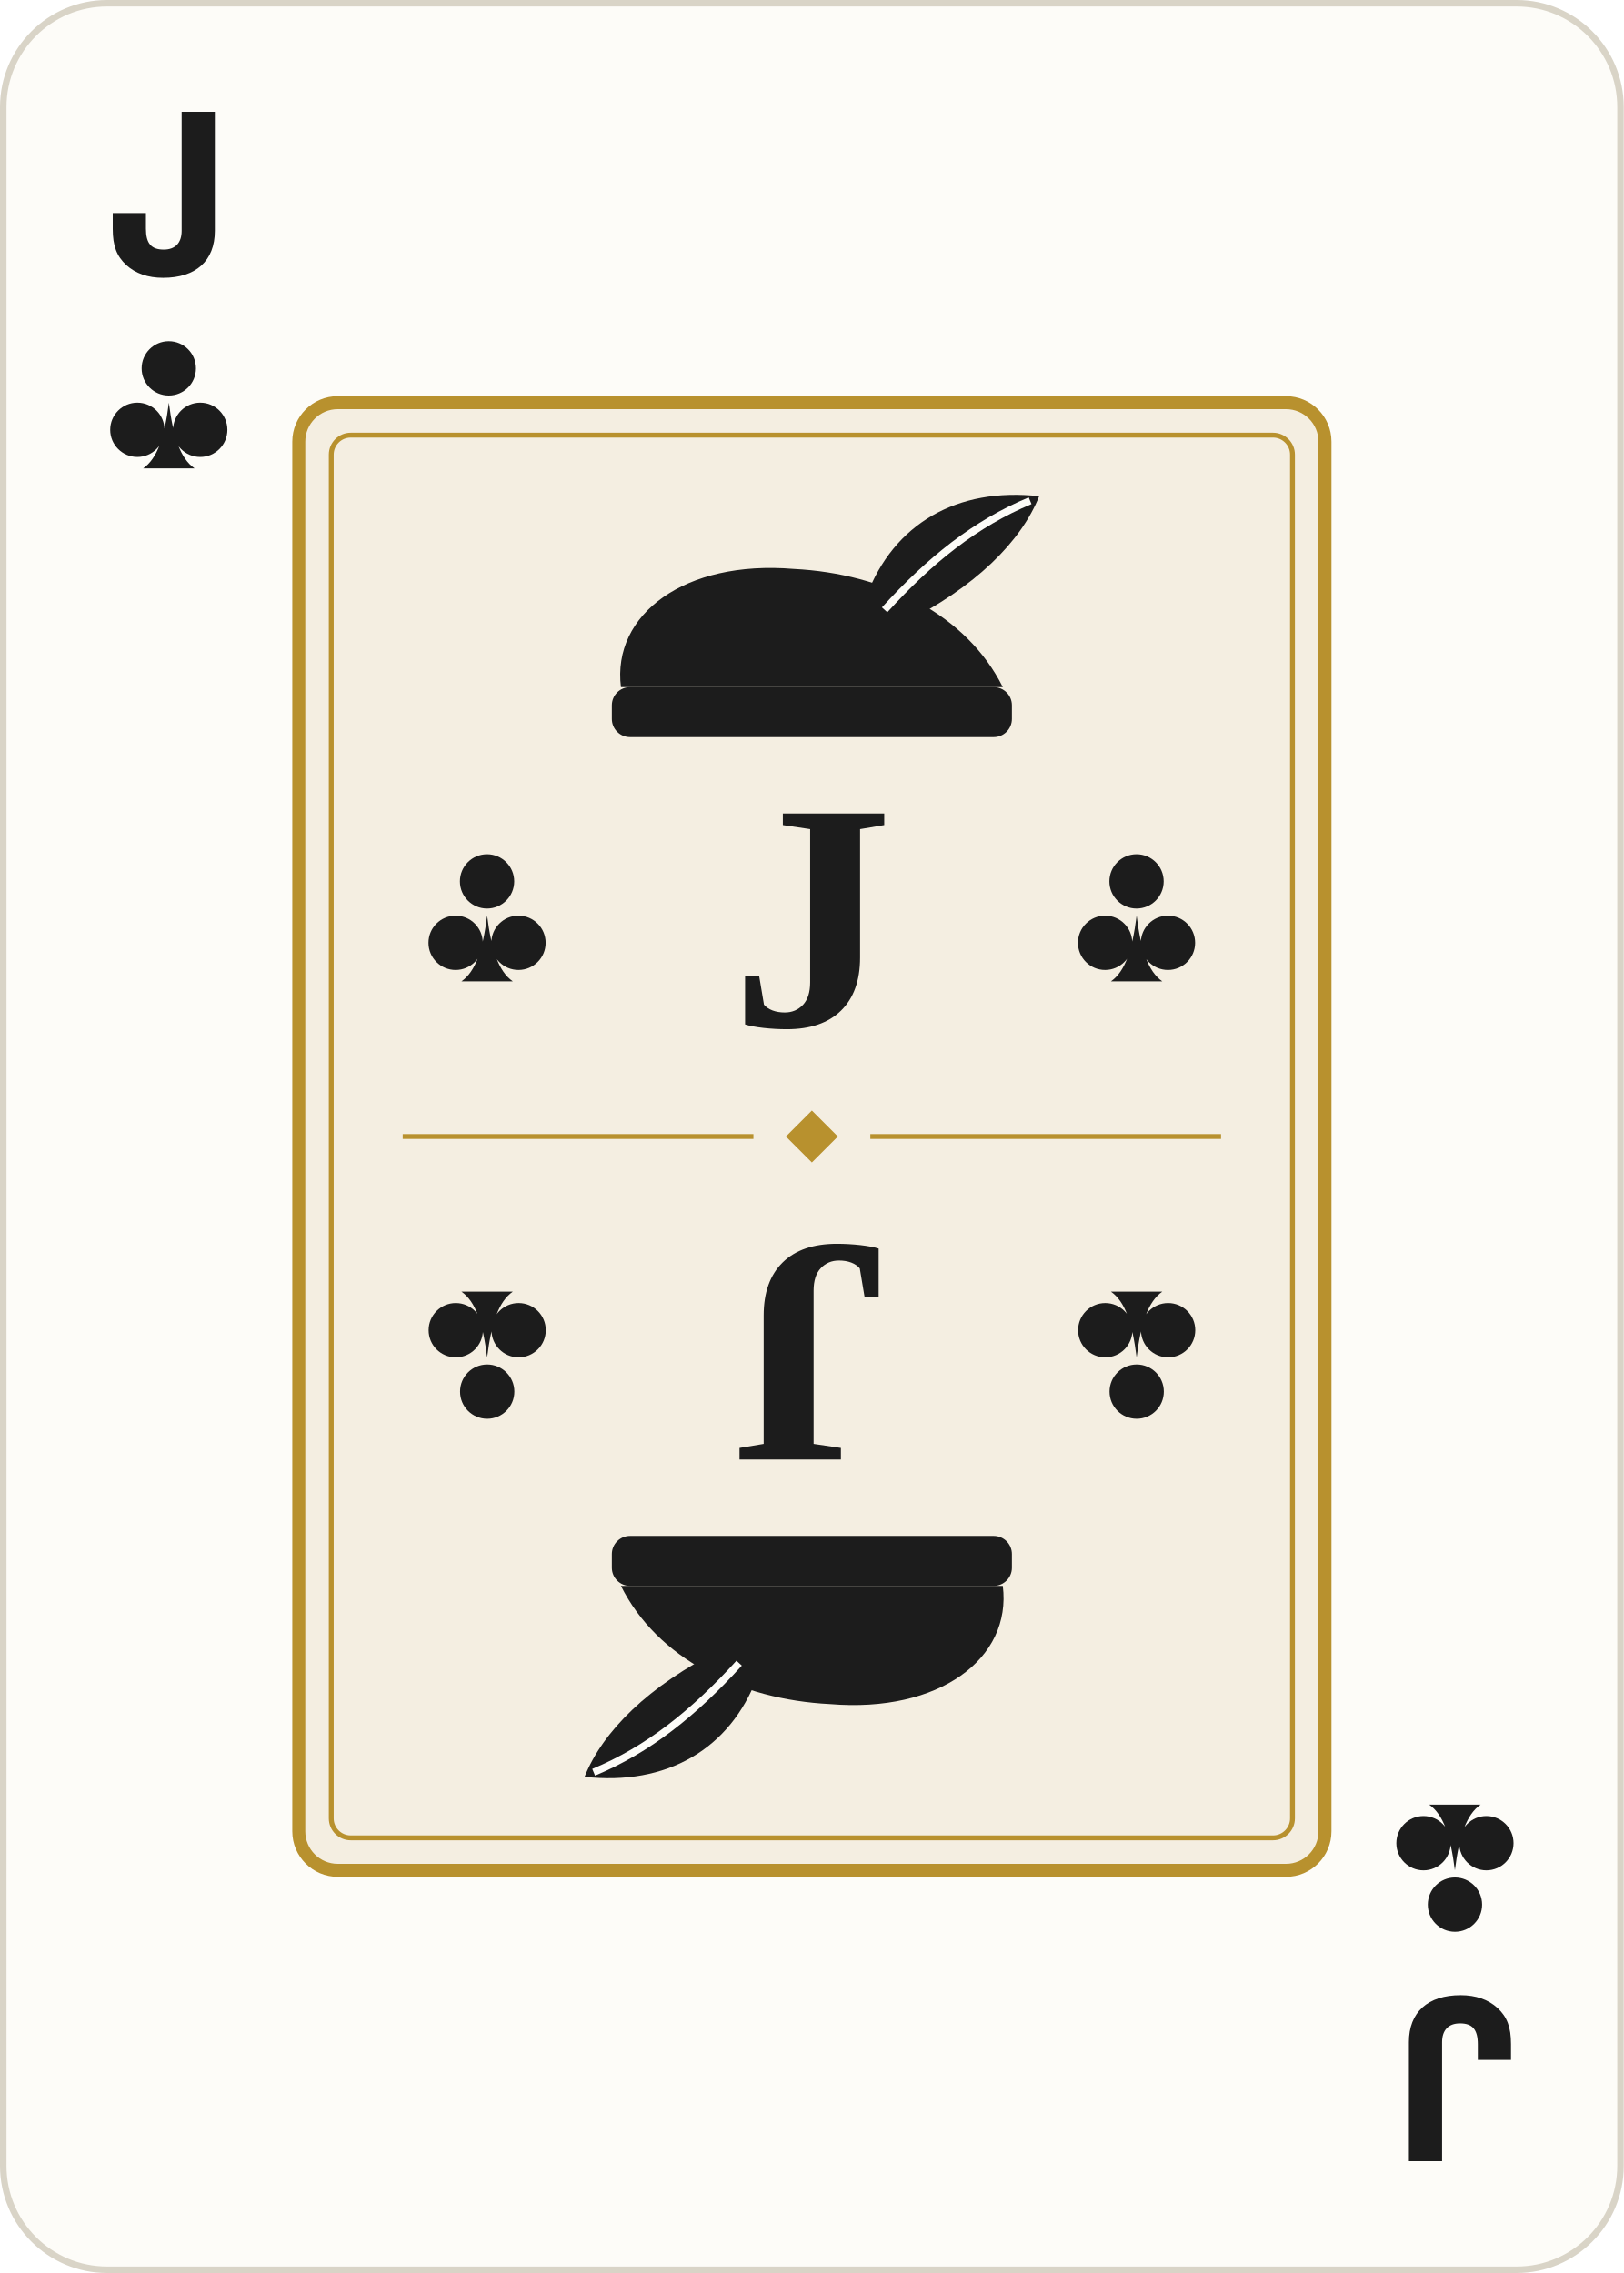
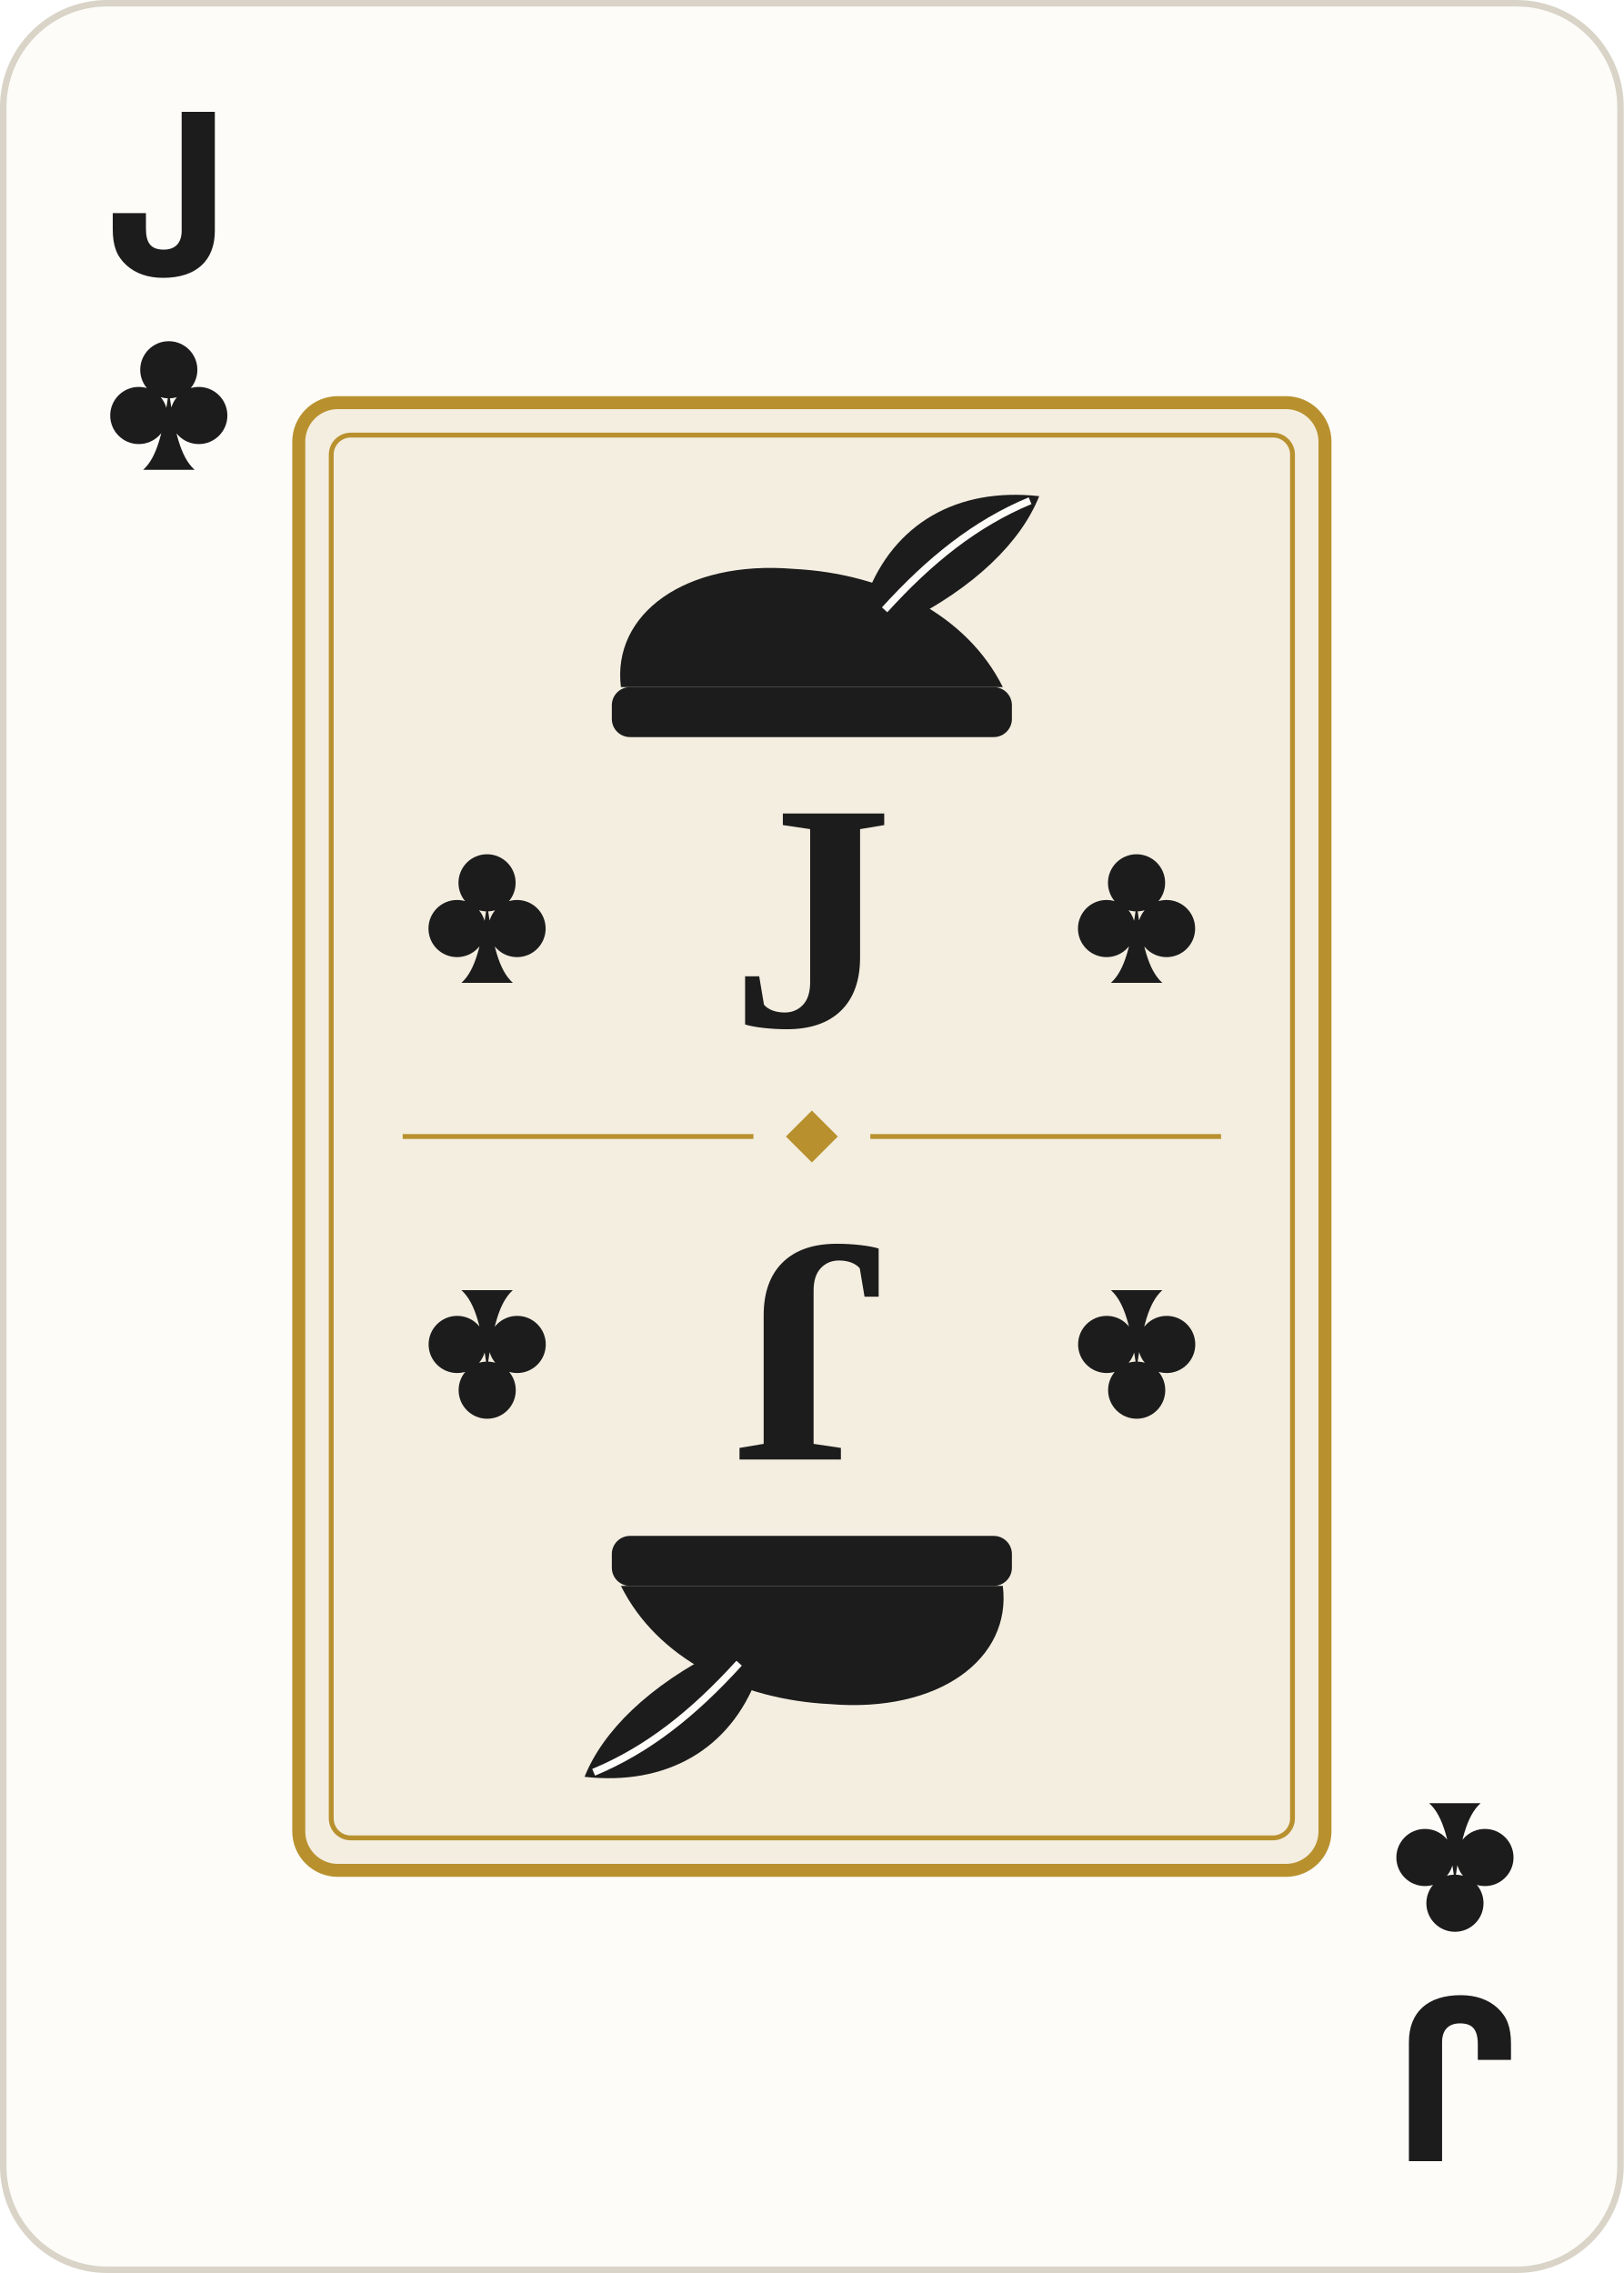
<svg xmlns="http://www.w3.org/2000/svg" viewBox="0 0 250 350" width="250" height="350">
  <rect x="0.5" y="0.5" width="249" height="349" rx="16" fill="#fdfcf8" stroke="#d9d4c7" stroke-width="1" />
  <text x="26" y="42" font-size="34" font-weight="700" text-anchor="middle" fill="#1c1c1c" font-family="Helvetica Neue, Helvetica, Arial, sans-serif">J</text>
-   <path d="M50,7 A19,19 0 1 1 49.9,7 Z M28,50 A19,19 0 1 1 27.9,50 Z M72,50 A19,19 0 1 1 71.9,50 Z M50,50 C53,74 58,89 68,96 L32,96 C42,89 47,74 50,50 Z" fill="#1c1c1c" transform="translate(26.0,62.0) scale(0.22) translate(-50,-50)" />
+   <path d="M50,7 A20,20 0 1 1 49.9,7 Z M29,39 A20,20 0 1 1 28.9,39 Z M71,39 A20,20 0 1 1 70.9,39 Z M50,42 C54,70 58,88 68,97 L32,97 C42,88 46,70 50,42 Z" fill="#1c1c1c" transform="translate(26.0,62.0) scale(0.22) translate(-50,-50)" />
  <g transform="rotate(180 125.0 175.0)">
    <text x="26" y="42" font-size="34" font-weight="700" text-anchor="middle" fill="#1c1c1c" font-family="Helvetica Neue, Helvetica, Arial, sans-serif">J</text>
-     <path d="M50,7 A19,19 0 1 1 49.9,7 Z M28,50 A19,19 0 1 1 27.9,50 Z M72,50 A19,19 0 1 1 71.9,50 Z M50,50 C53,74 58,89 68,96 L32,96 C42,89 47,74 50,50 Z" fill="#1c1c1c" transform="translate(26.0,62.0) scale(0.22) translate(-50,-50)" />
+     <path d="M50,7 A20,20 0 1 1 49.9,7 Z M29,39 A20,20 0 1 1 28.9,39 Z M71,39 A20,20 0 1 1 70.9,39 Z M50,42 C54,70 58,88 68,97 L32,97 C42,88 46,70 50,42 Z" fill="#1c1c1c" transform="translate(26.0,62.0) scale(0.22) translate(-50,-50)" />
  </g>
  <rect x="46" y="62" width="158" height="226" rx="6" fill="#f4eee1" stroke="#b8912e" stroke-width="2" />
  <rect x="51" y="67" width="148" height="216" rx="3" fill="none" stroke="#b8912e" stroke-width="0.75" />
  <g transform="translate(90.0,75) scale(0.7)">
    <g fill="#1c1c1c">
      <path d="M8,44 C6,28 22,16 46,18 C66,19 84,28 92,44 Z" />
      <rect x="6" y="44" width="88" height="11" rx="4" />
      <path d="M62,24 C68,8 82,0 100,2 C96,12 86,22 70,30 Z" />
    </g>
    <path d="M66,27 C76,16 86,8 98,3" fill="none" stroke="#fdfcf8" stroke-width="1.6" />
  </g>
  <text x="125.0" y="158" font-size="50" font-weight="700" text-anchor="middle" fill="#1c1c1c" font-family="Georgia, Times New Roman, serif">J</text>
-   <path d="M50,7 A19,19 0 1 1 49.9,7 Z M28,50 A19,19 0 1 1 27.9,50 Z M72,50 A19,19 0 1 1 71.9,50 Z M50,50 C53,74 58,89 68,96 L32,96 C42,89 47,74 50,50 Z" fill="#1c1c1c" transform="translate(75.0,141.0) scale(0.22) translate(-50,-50)" />
-   <path d="M50,7 A19,19 0 1 1 49.9,7 Z M28,50 A19,19 0 1 1 27.9,50 Z M72,50 A19,19 0 1 1 71.9,50 Z M50,50 C53,74 58,89 68,96 L32,96 C42,89 47,74 50,50 Z" fill="#1c1c1c" transform="translate(175.0,141.0) scale(0.22) translate(-50,-50)" />
+   <path d="M50,7 A20,20 0 1 1 49.9,7 Z M29,39 A20,20 0 1 1 28.9,39 Z M71,39 A20,20 0 1 1 70.9,39 Z M50,42 C54,70 58,88 68,97 L32,97 C42,88 46,70 50,42 Z" fill="#1c1c1c" transform="translate(75.0,141.0) scale(0.22) translate(-50,-50)" />
+   <path d="M50,7 A20,20 0 1 1 49.9,7 Z M29,39 A20,20 0 1 1 28.9,39 Z M71,39 A20,20 0 1 1 70.9,39 Z M50,42 C54,70 58,88 68,97 L32,97 C42,88 46,70 50,42 Z" fill="#1c1c1c" transform="translate(175.0,141.0) scale(0.22) translate(-50,-50)" />
  <g transform="rotate(180 125.0 175.0)">
    <g transform="translate(90.0,75) scale(0.7)">
      <g fill="#1c1c1c">
        <path d="M8,44 C6,28 22,16 46,18 C66,19 84,28 92,44 Z" />
        <rect x="6" y="44" width="88" height="11" rx="4" />
        <path d="M62,24 C68,8 82,0 100,2 C96,12 86,22 70,30 Z" />
      </g>
      <path d="M66,27 C76,16 86,8 98,3" fill="none" stroke="#fdfcf8" stroke-width="1.6" />
    </g>
    <text x="125.0" y="158" font-size="50" font-weight="700" text-anchor="middle" fill="#1c1c1c" font-family="Georgia, Times New Roman, serif">J</text>
-     <path d="M50,7 A19,19 0 1 1 49.9,7 Z M28,50 A19,19 0 1 1 27.9,50 Z M72,50 A19,19 0 1 1 71.9,50 Z M50,50 C53,74 58,89 68,96 L32,96 C42,89 47,74 50,50 Z" fill="#1c1c1c" transform="translate(75.0,141.0) scale(0.22) translate(-50,-50)" />
-     <path d="M50,7 A19,19 0 1 1 49.9,7 Z M28,50 A19,19 0 1 1 27.9,50 Z M72,50 A19,19 0 1 1 71.9,50 Z M50,50 C53,74 58,89 68,96 L32,96 C42,89 47,74 50,50 Z" fill="#1c1c1c" transform="translate(175.0,141.0) scale(0.22) translate(-50,-50)" />
+     <path d="M50,7 A20,20 0 1 1 49.9,7 Z M29,39 A20,20 0 1 1 28.9,39 Z M71,39 A20,20 0 1 1 70.9,39 Z M50,42 C54,70 58,88 68,97 L32,97 C42,88 46,70 50,42 Z" fill="#1c1c1c" transform="translate(75.0,141.0) scale(0.22) translate(-50,-50)" />
+     <path d="M50,7 A20,20 0 1 1 49.9,7 Z M29,39 A20,20 0 1 1 28.9,39 Z M71,39 A20,20 0 1 1 70.9,39 Z M50,42 C54,70 58,88 68,97 L32,97 C42,88 46,70 50,42 Z" fill="#1c1c1c" transform="translate(175.0,141.0) scale(0.22) translate(-50,-50)" />
  </g>
  <line x1="62" y1="175.0" x2="116.0" y2="175.0" stroke="#b8912e" stroke-width="0.75" />
  <line x1="134.0" y1="175.0" x2="188" y2="175.0" stroke="#b8912e" stroke-width="0.75" />
  <path d="M125.0,171.0 L129.0,175.0 L125.0,179.0 L121.0,175.0 Z" fill="#b8912e" />
</svg>
